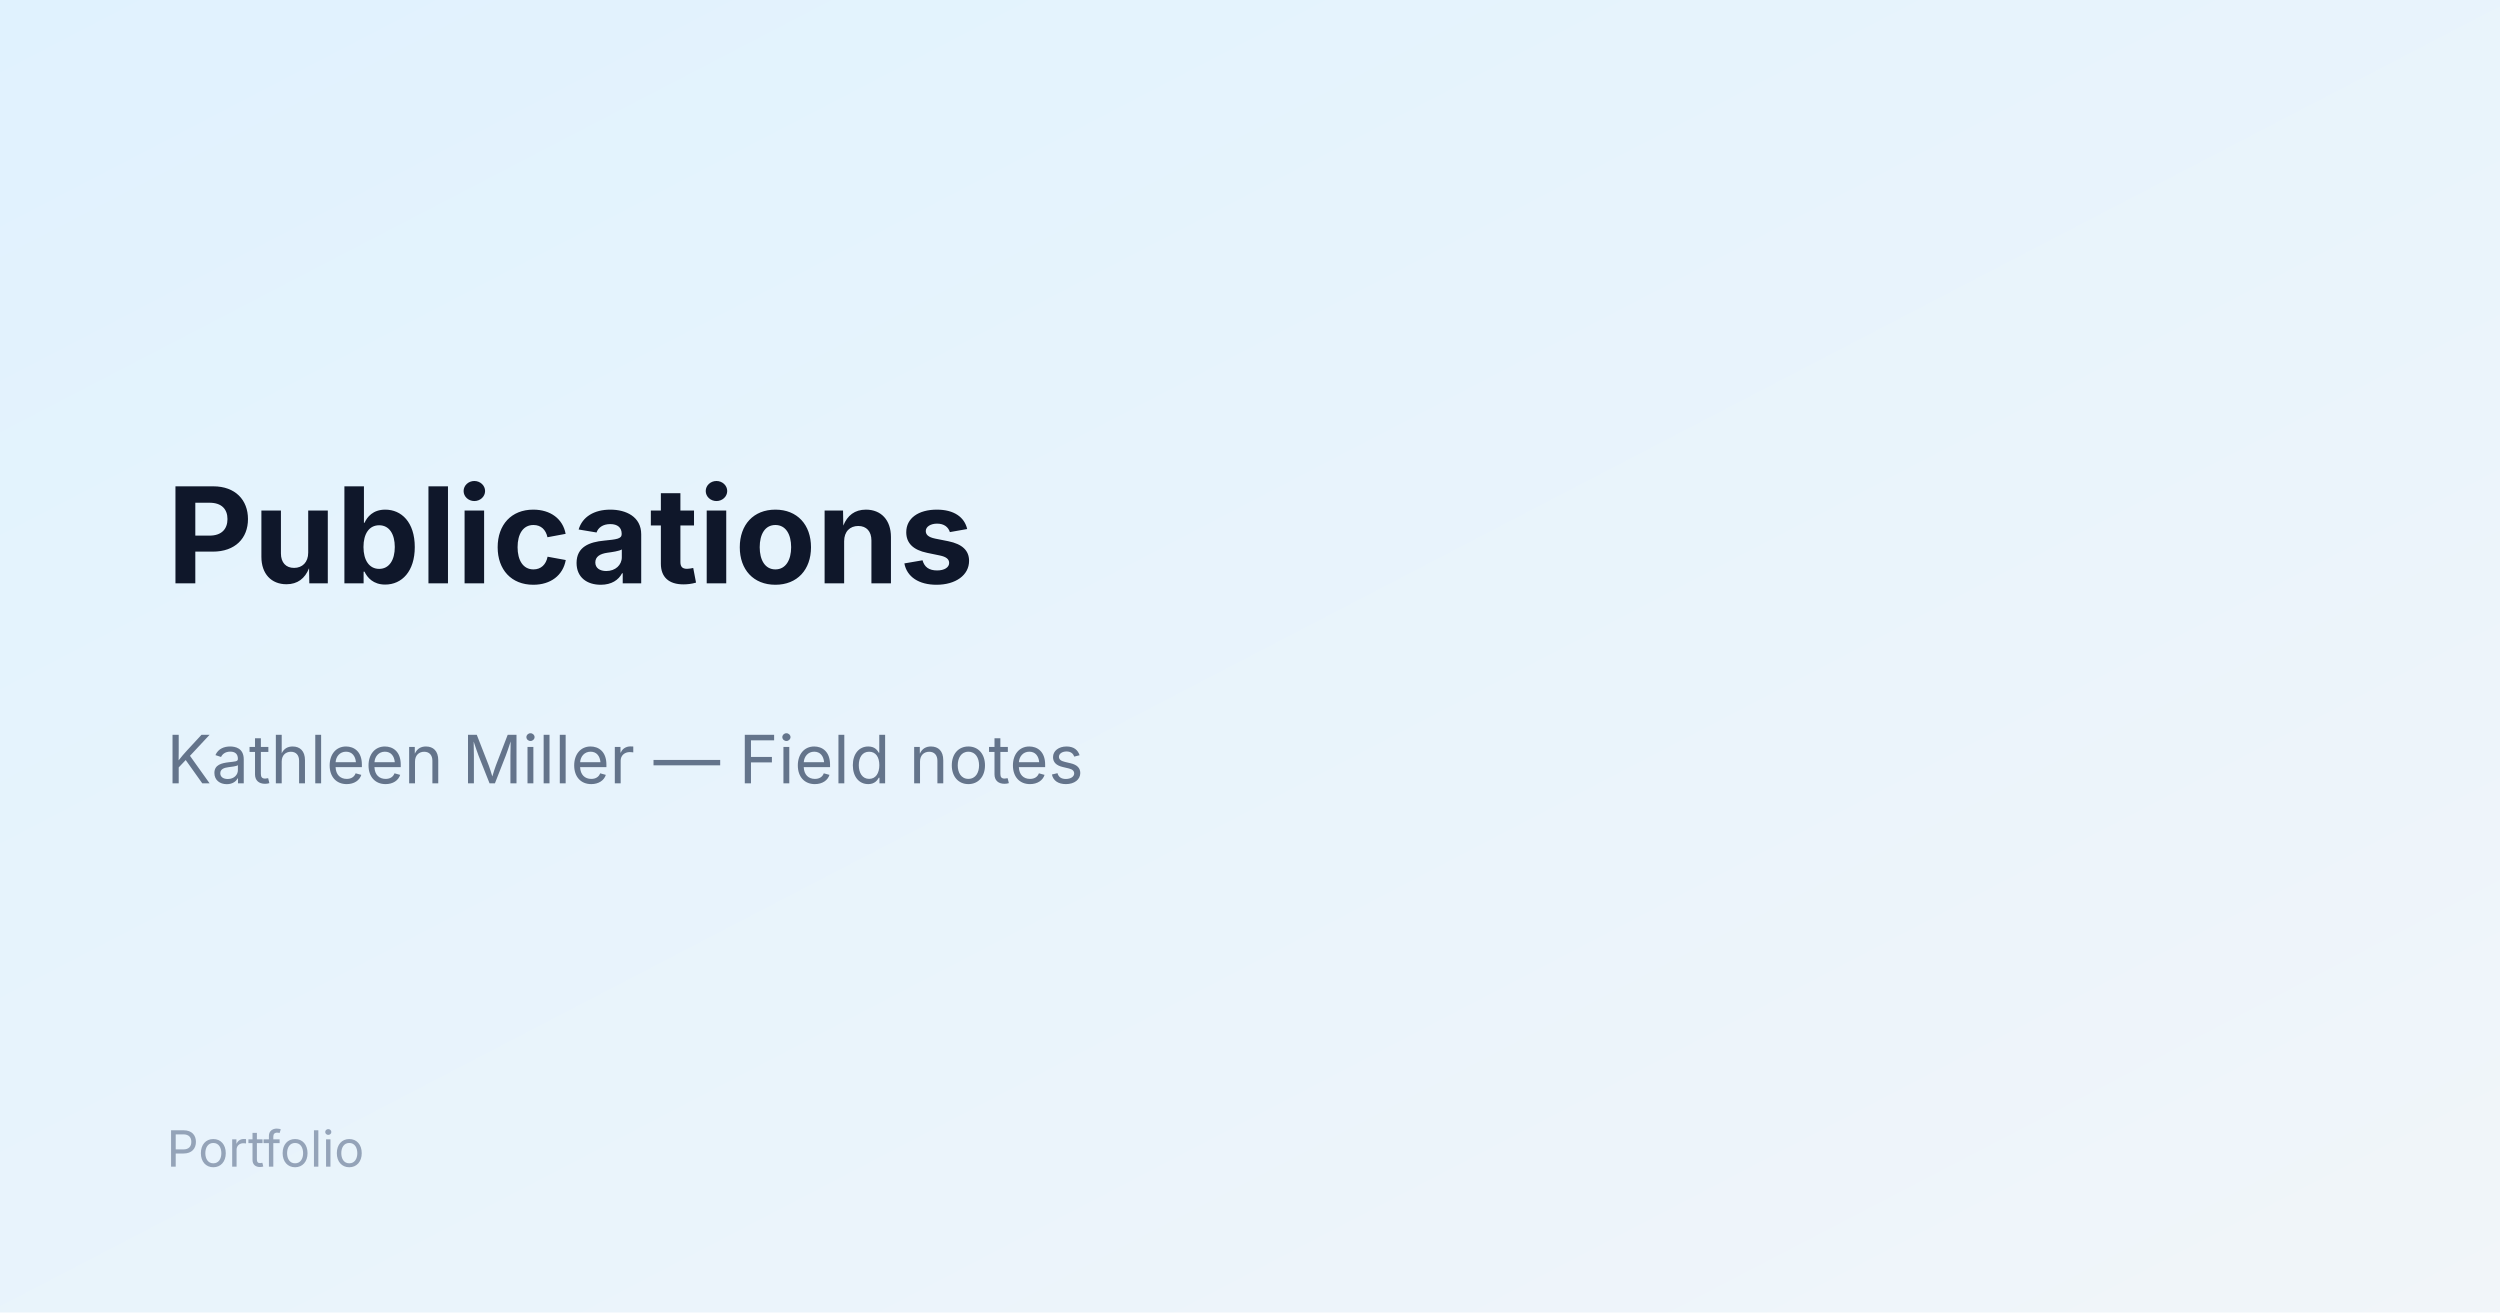
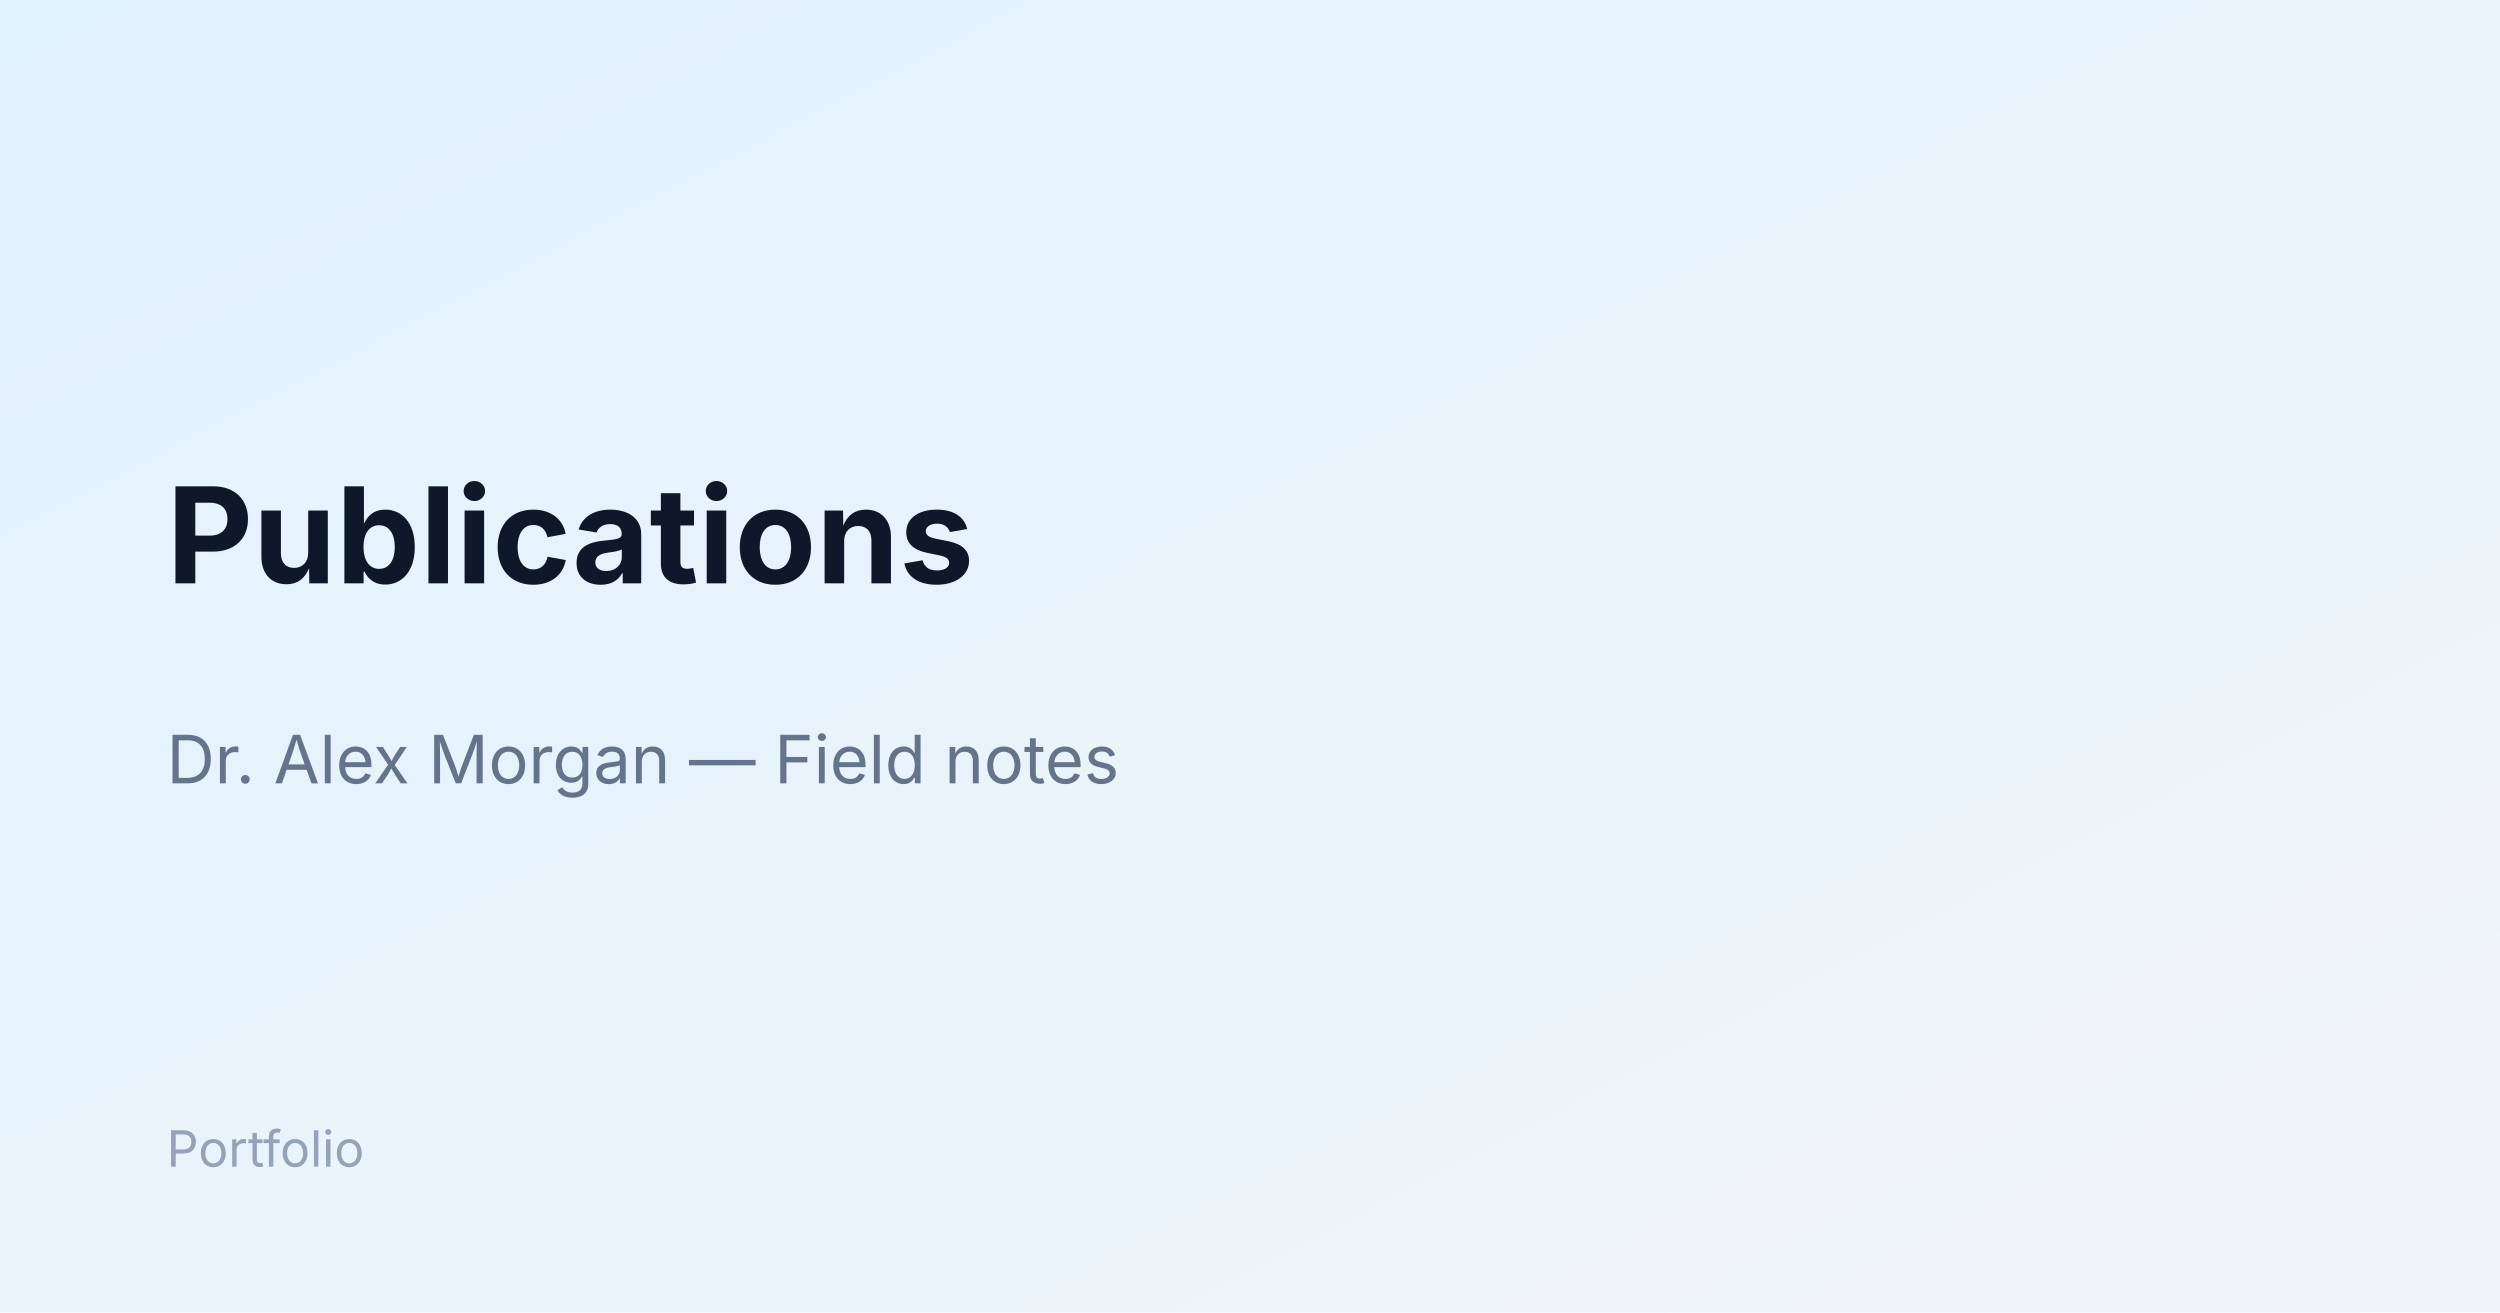
<svg xmlns="http://www.w3.org/2000/svg" width="1200" height="630" viewBox="0 0 1200 630">
  <defs>
    <linearGradient id="og-bg" x1="0" y1="0" x2="1" y2="1">
      <stop offset="0" stop-color="#e0f2fe" />
      <stop offset="1" stop-color="#f1f5f9" />
    </linearGradient>
  </defs>
  <rect width="1200" height="630" fill="url(#og-bg)" />
  <text x="80" y="280" font-family="Inter, system-ui, sans-serif" font-size="64" font-weight="700" fill="#0f172a">Publications</text>
-   <text x="80" y="376" font-family="Inter, system-ui, sans-serif" font-size="32" fill="#64748b">Kathleen Miller — Field notes</text>
+   <text x="80" y="376" font-family="Inter, system-ui, sans-serif" font-size="32" fill="#64748b">Dr. Alex Morgan — Field notes</text>
  <text x="80" y="560" font-family="Inter, system-ui, sans-serif" font-size="24" fill="#94a3b8">Portfolio</text>
</svg>
